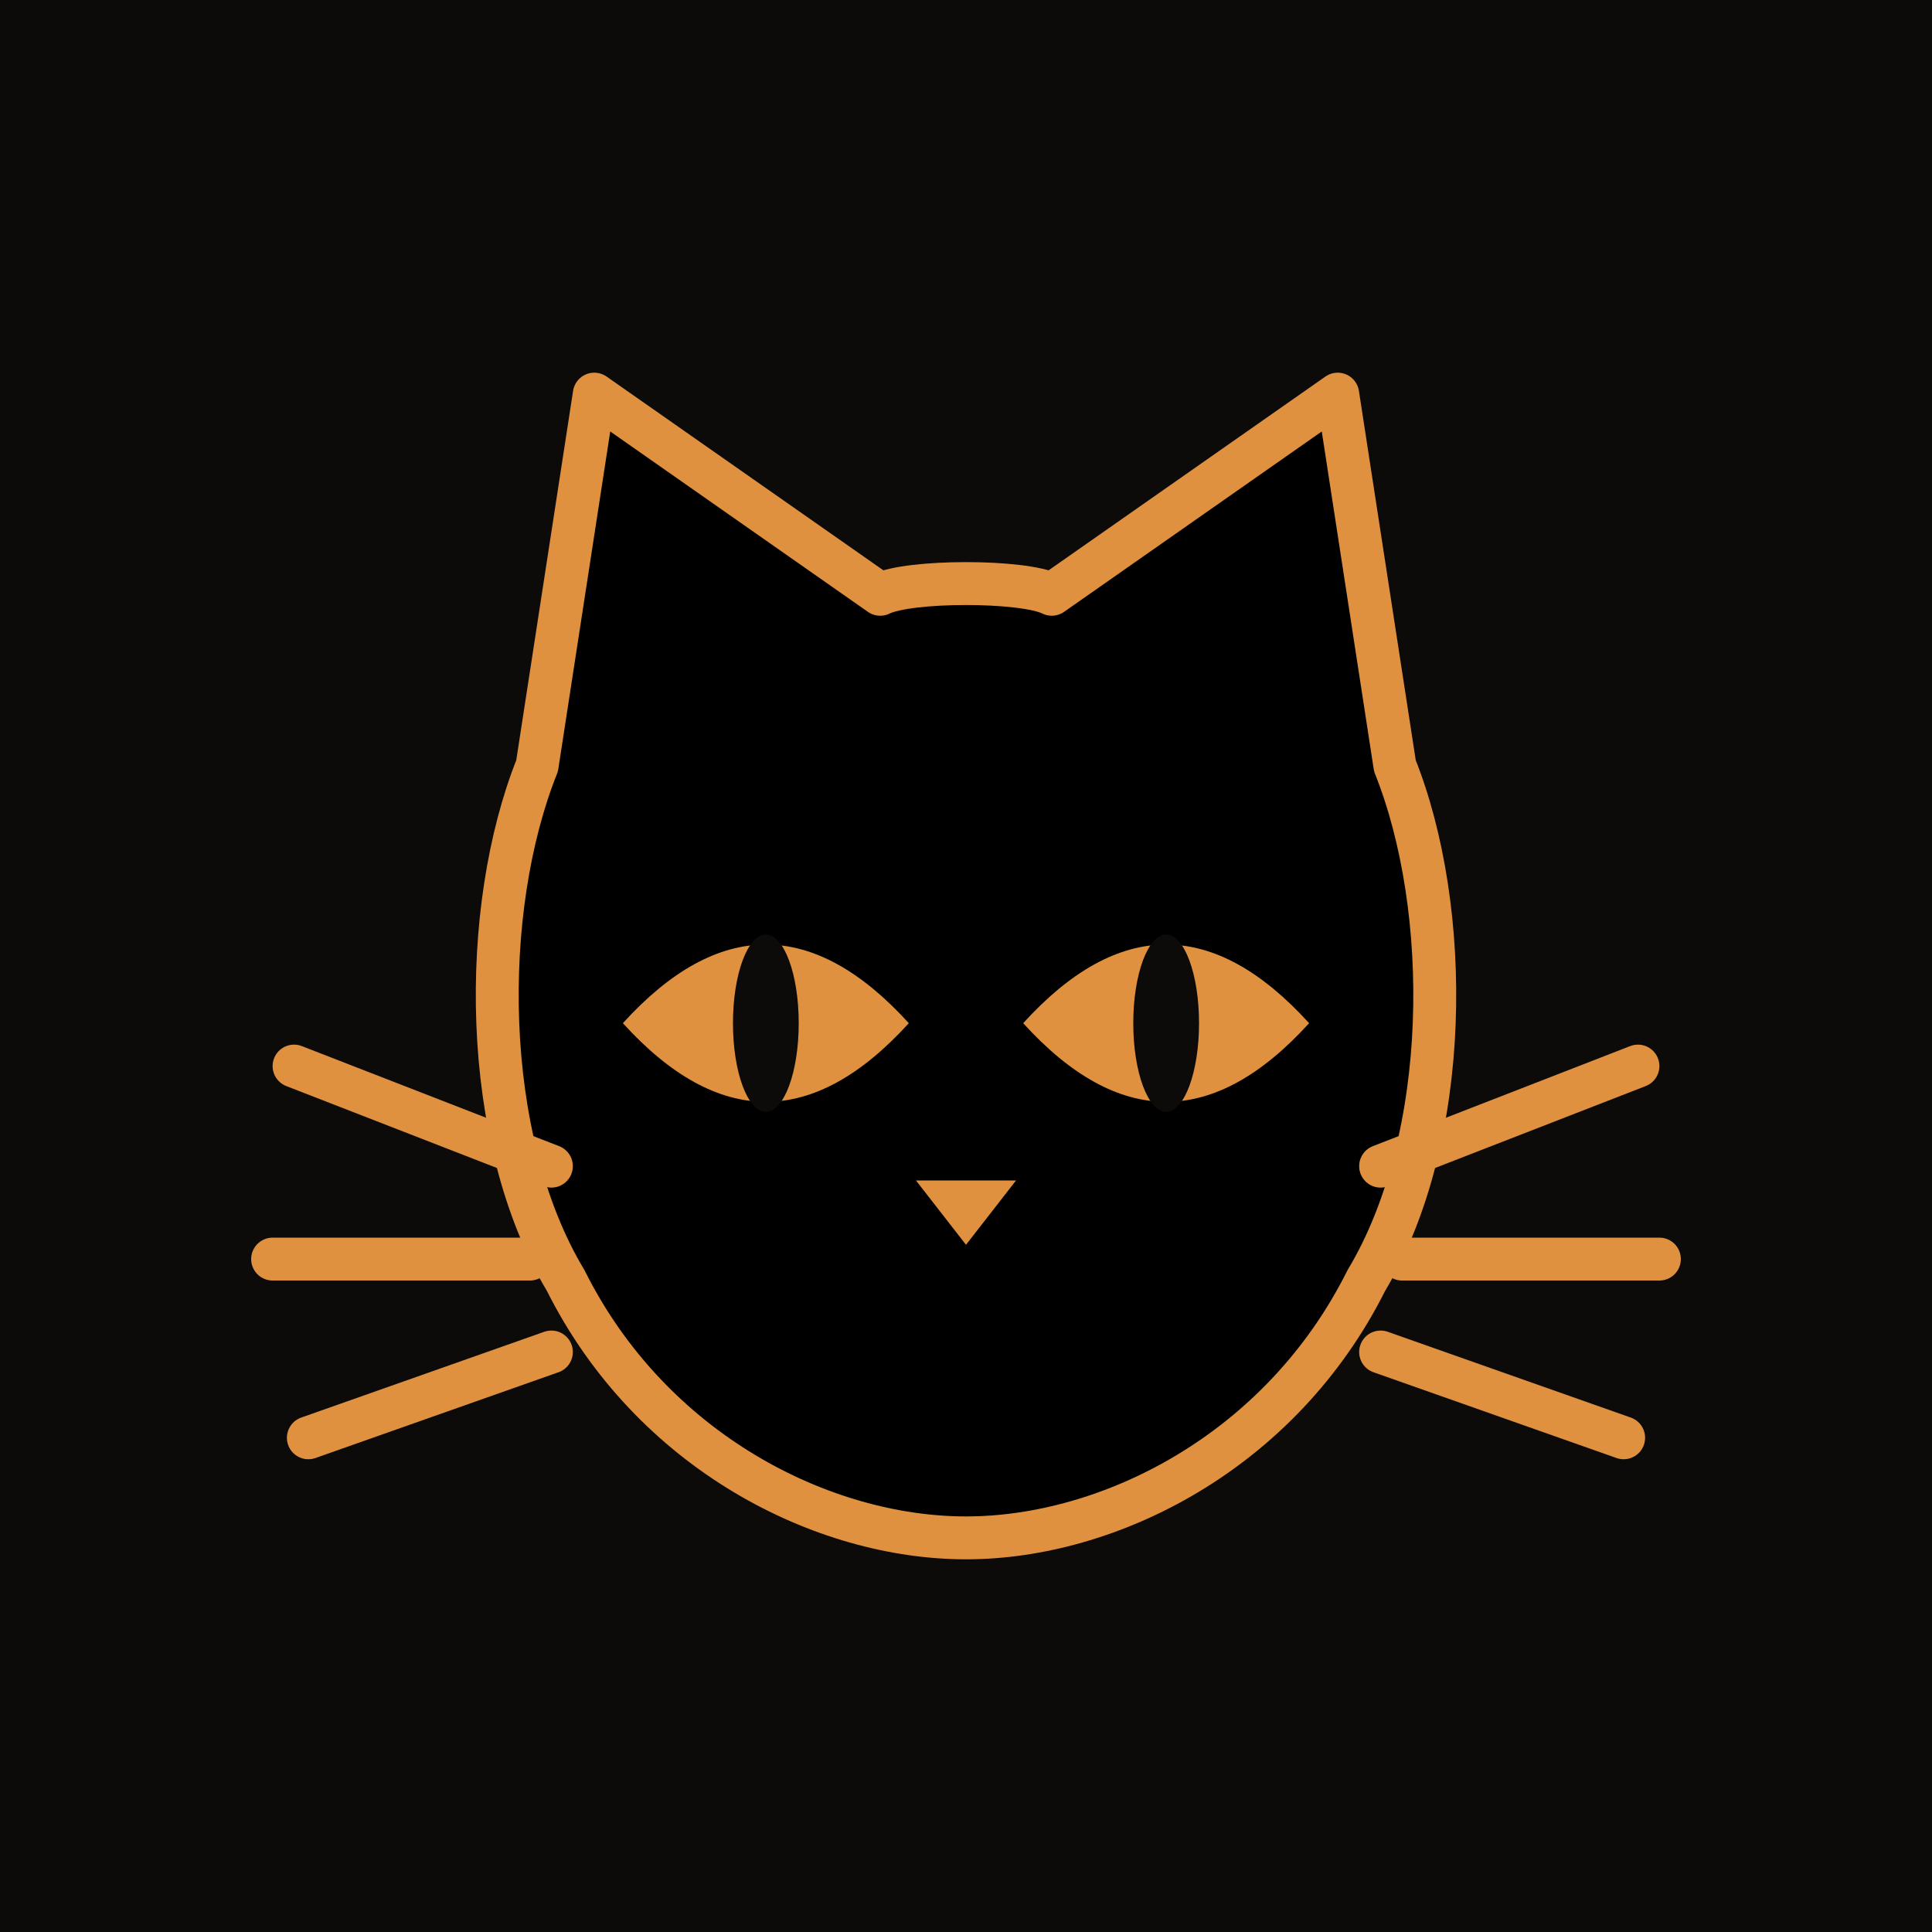
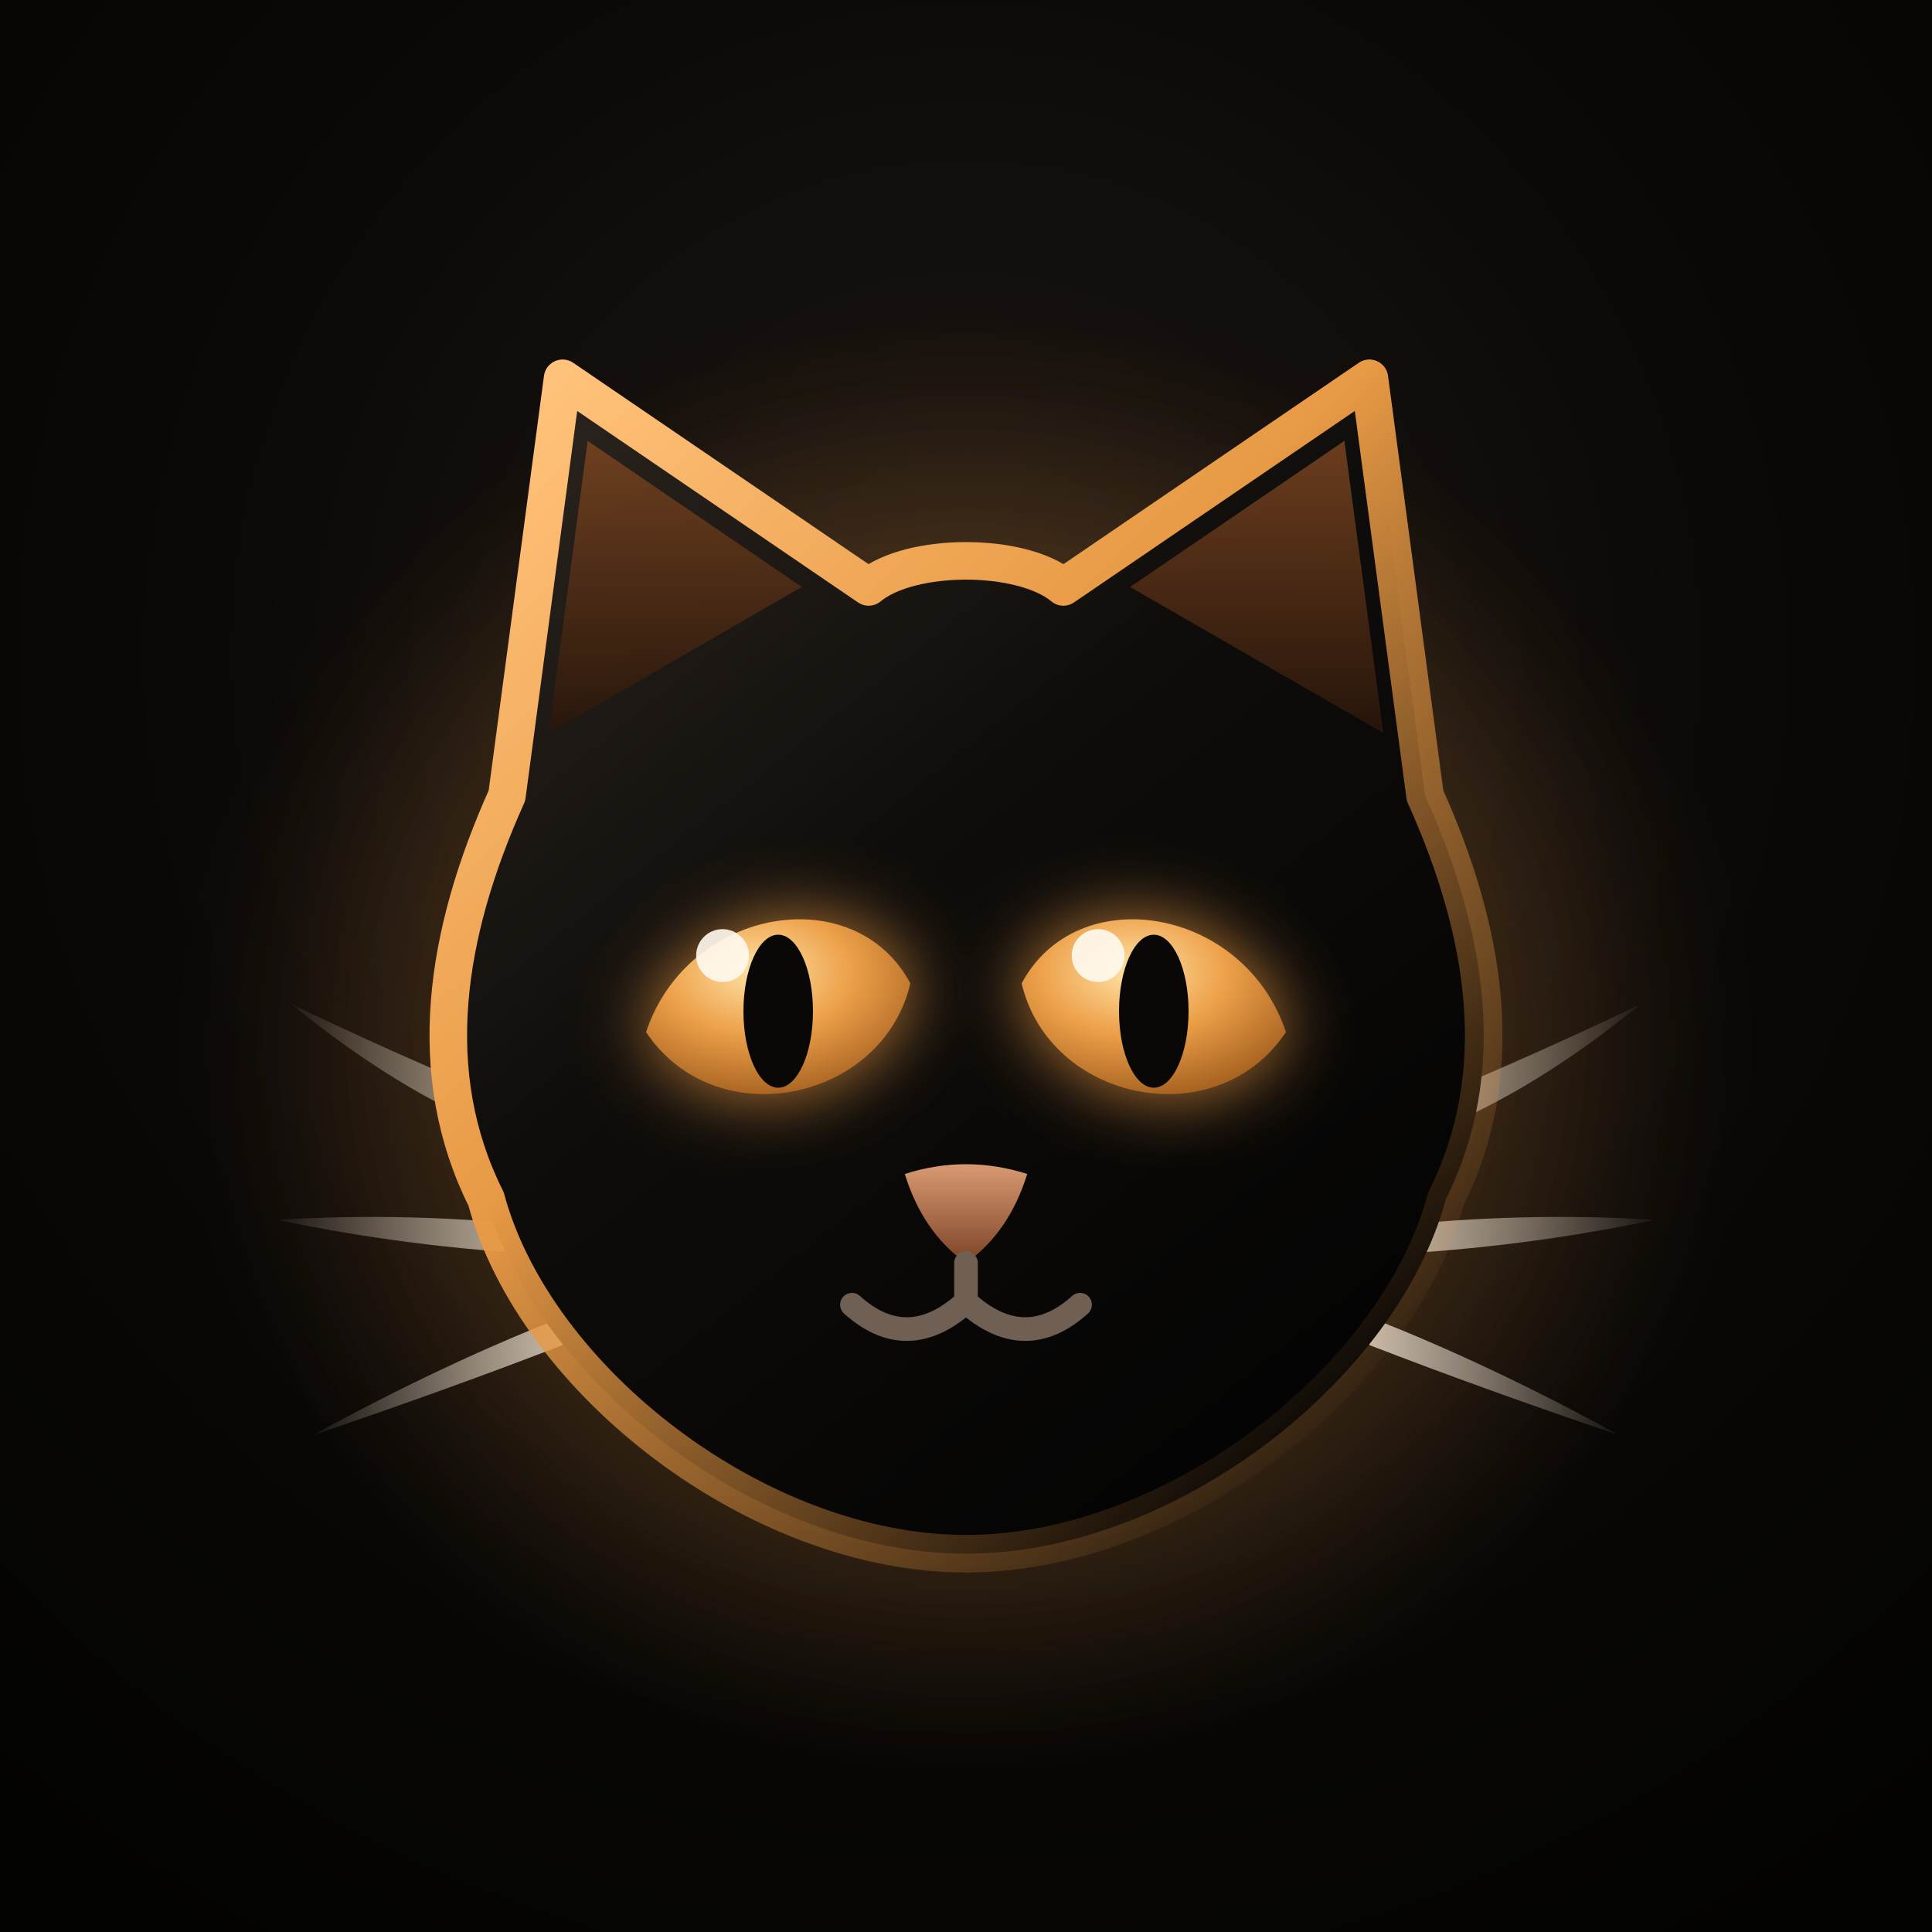
<svg xmlns="http://www.w3.org/2000/svg" viewBox="0 0 100 100" width="100" height="100">
-   <rect width="100" height="100" fill="#0c0b0a" />
-   <g transform="translate(50 50) scale(0.74) translate(-50 -46)" fill="none" stroke="#e0913f" stroke-width="3" stroke-linejoin="round" stroke-linecap="round">
-     <path d="M20,32 L24,6 L44,20 C46,19 54,19 56,20 L76,6 L80,32 C84,42 84,58 78,68 C72,80 60,86 50,86 C40,86 28,80 22,68 C16,58 16,42 20,32 Z" fill="#000" />
-     <path d="M21,60 L3,53" />
-     <path d="M19.5,66.5 L1.5,66.5" />
-     <path d="M21,73 L4,79" />
-     <path d="M79,60 L97,53" />
-     <path d="M80.5,66.5 L98.5,66.5" />
-     <path d="M79,73 L96,79" />
-     <path d="M26,50 Q36,39 46,50 Q36,61 26,50 Z" fill="#e0913f" stroke="none" />
-     <path d="M54,50 Q64,39 74,50 Q64,61 54,50 Z" fill="#e0913f" stroke="none" />
-     <ellipse cx="36" cy="50" rx="2.3" ry="6.2" fill="#0c0b0a" stroke="none" />
-     <ellipse cx="64" cy="50" rx="2.3" ry="6.2" fill="#0c0b0a" stroke="none" />
-     <path d="M46.5,61 L53.5,61 L50,65.5 Z" fill="#e0913f" stroke="none" />
+   <defs>
+     <radialGradient id="ground" cx="0.5" cy="0.34" r="0.78">
+       <stop offset="0%" stop-color="#1c1611" />
+       <stop offset="50%" stop-color="#0b0908" />
+       <stop offset="100%" stop-color="#030302" />
+     </radialGradient>
+     <radialGradient id="bloom" cx="0.5" cy="0.5" r="0.5">
+       <stop offset="0%" stop-color="#e0913f" stop-opacity="0.62" />
+       <stop offset="100%" stop-color="#e0913f" stop-opacity="0" />
+     </radialGradient>
+     <linearGradient id="coat" x1="0.15" y1="0" x2="0.85" y2="1">
+       <stop offset="0%" stop-color="#2a231d" />
+       <stop offset="40%" stop-color="#0f0d0b" />
+       <stop offset="100%" stop-color="#020202" />
+     </linearGradient>
+     <linearGradient id="rim" x1="0.05" y1="0.05" x2="0.8" y2="0.95">
+       <stop offset="0%" stop-color="#ffc27a" />
+       <stop offset="42%" stop-color="#e89a45" />
+       <stop offset="88%" stop-color="#e0913f" stop-opacity="0.22" />
+       <stop offset="100%" stop-color="#e0913f" stop-opacity="0" />
+     </linearGradient>
+     <linearGradient id="ear" x1="0.5" y1="0" x2="0.5" y2="1">
+       <stop offset="0%" stop-color="#7a4520" />
+       <stop offset="100%" stop-color="#2a160b" />
+     </linearGradient>
+     <radialGradient id="iris" cx="0.42" cy="0.3" r="0.85">
+       <stop offset="0%" stop-color="#ffe3a6" />
+       <stop offset="42%" stop-color="#eda049" />
+       <stop offset="100%" stop-color="#8f4d12" />
+     </radialGradient>
+     <linearGradient id="whisker" x1="0" y1="0" x2="1" y2="0">
+       <stop offset="0%" stop-color="#d8ccbc" stop-opacity="0.9" />
+       <stop offset="100%" stop-color="#d8ccbc" stop-opacity="0.05" />
+     </linearGradient>
+     <linearGradient id="whiskerR" x1="1" y1="0" x2="0" y2="0">
+       <stop offset="0%" stop-color="#d8ccbc" stop-opacity="0.9" />
+       <stop offset="100%" stop-color="#d8ccbc" stop-opacity="0.05" />
+     </linearGradient>
+     <linearGradient id="snout" x1="0.5" y1="0" x2="0.5" y2="1">
+       <stop offset="0%" stop-color="#d99a72" />
+       <stop offset="100%" stop-color="#7c4326" />
+     </linearGradient>
+     <filter id="soft" x="-60%" y="-60%" width="220%" height="220%">
+       <feGaussianBlur stdDeviation="3.2" />
+     </filter>
+     <filter id="eyeGlow" x="-160%" y="-160%" width="420%" height="420%">
+       <feGaussianBlur stdDeviation="2.6" />
+     </filter>
+   </defs>
+   <rect width="100" height="100" fill="url(#ground)" />
+   <g transform="translate(50 50) scale(0.72) translate(-50 -46.25)">
+     <ellipse cx="50" cy="52" rx="54" ry="50" fill="url(#bloom)" filter="url(#soft)" />
+     <g>
+       <path d="M21,57.5 Q12,54 1.5,49 Q12,57.5 21,59.5 Z" fill="url(#whiskerR)" />
+       <path d="M20,65 Q10,63.9 0.5,64.5 Q10,66.5 20,67 Z" fill="url(#whiskerR)" />
+       <path d="M21,71.5 Q12.5,74.8 3,80 Q13,76.6 21,73.5 Z" fill="url(#whiskerR)" />
+       <path d="M79,57.5 Q88,54 98.5,49 Q88,57.5 79,59.5 Z" fill="url(#whisker)" />
+       <path d="M80,65 Q90,63.9 99.5,64.5 Q90,66.5 80,67 Z" fill="url(#whisker)" />
+       <path d="M79,71.5 Q87.5,74.8 97,80 Q87,76.6 79,73.5 Z" fill="url(#whisker)" />
+     </g>
+     <path d="M17,34 L21,4 L43,19 C46,16.5 54,16.5 57,19 L79,4 L83,34 C87.5,44 89,54 84.5,63 C81,76 65,88.5 50,88.5 C35,88.5 19,76 15.5,63 C11,54 12.5,44 17,34 Z" fill="url(#coat)" stroke="url(#rim)" stroke-width="2.7" stroke-linejoin="round" />
+     <path d="M20,29.5 L22.8,8.5 L38.2,19 Z" fill="url(#ear)" opacity="0.85" />
+     <path d="M80,29.5 L77.2,8.5 L61.8,19 Z" fill="url(#ear)" opacity="0.85" />
+     <g filter="url(#eyeGlow)" opacity="0.85">
+       <path d="M27,51 C30,42 42,40 46,47.5 C44,56 32,58.5 27,51 Z" fill="#e0913f" />
+       <path d="M73,51 C70,42 58,40 54,47.5 C56,56 68,58.5 73,51 Z" fill="#e0913f" />
+     </g>
+     <path d="M27,51 C30,42 42,40 46,47.5 C44,56 32,58.5 27,51 Z" fill="url(#iris)" />
+     <path d="M73,51 C70,42 58,40 54,47.5 C56,56 68,58.5 73,51 Z" fill="url(#iris)" />
+     <ellipse cx="36.5" cy="49.5" rx="2.5" ry="5.5" fill="#0a0806" />
+     <ellipse cx="63.5" cy="49.5" rx="2.5" ry="5.5" fill="#0a0806" />
+     <circle cx="32.5" cy="45.5" r="1.9" fill="#fffaf0" opacity="0.9" />
+     <circle cx="59.5" cy="45.5" r="1.9" fill="#fffaf0" opacity="0.9" />
+     <path d="M45.6,61.2 Q50,59.8 54.4,61.2 Q53.1,65.4 50,67.6 Q46.9,65.4 45.6,61.2 Z" fill="url(#snout)" />
+     <g fill="none" stroke="#6f6053" stroke-width="1.7" stroke-linecap="round">
+       <path d="M50,67.6 L50,70.4" />
+       <path d="M50,70.4 Q45.8,74.2 41.8,70.6" />
+       <path d="M50,70.4 Q54.2,74.2 58.2,70.6" />
+     </g>
  </g>
</svg>
